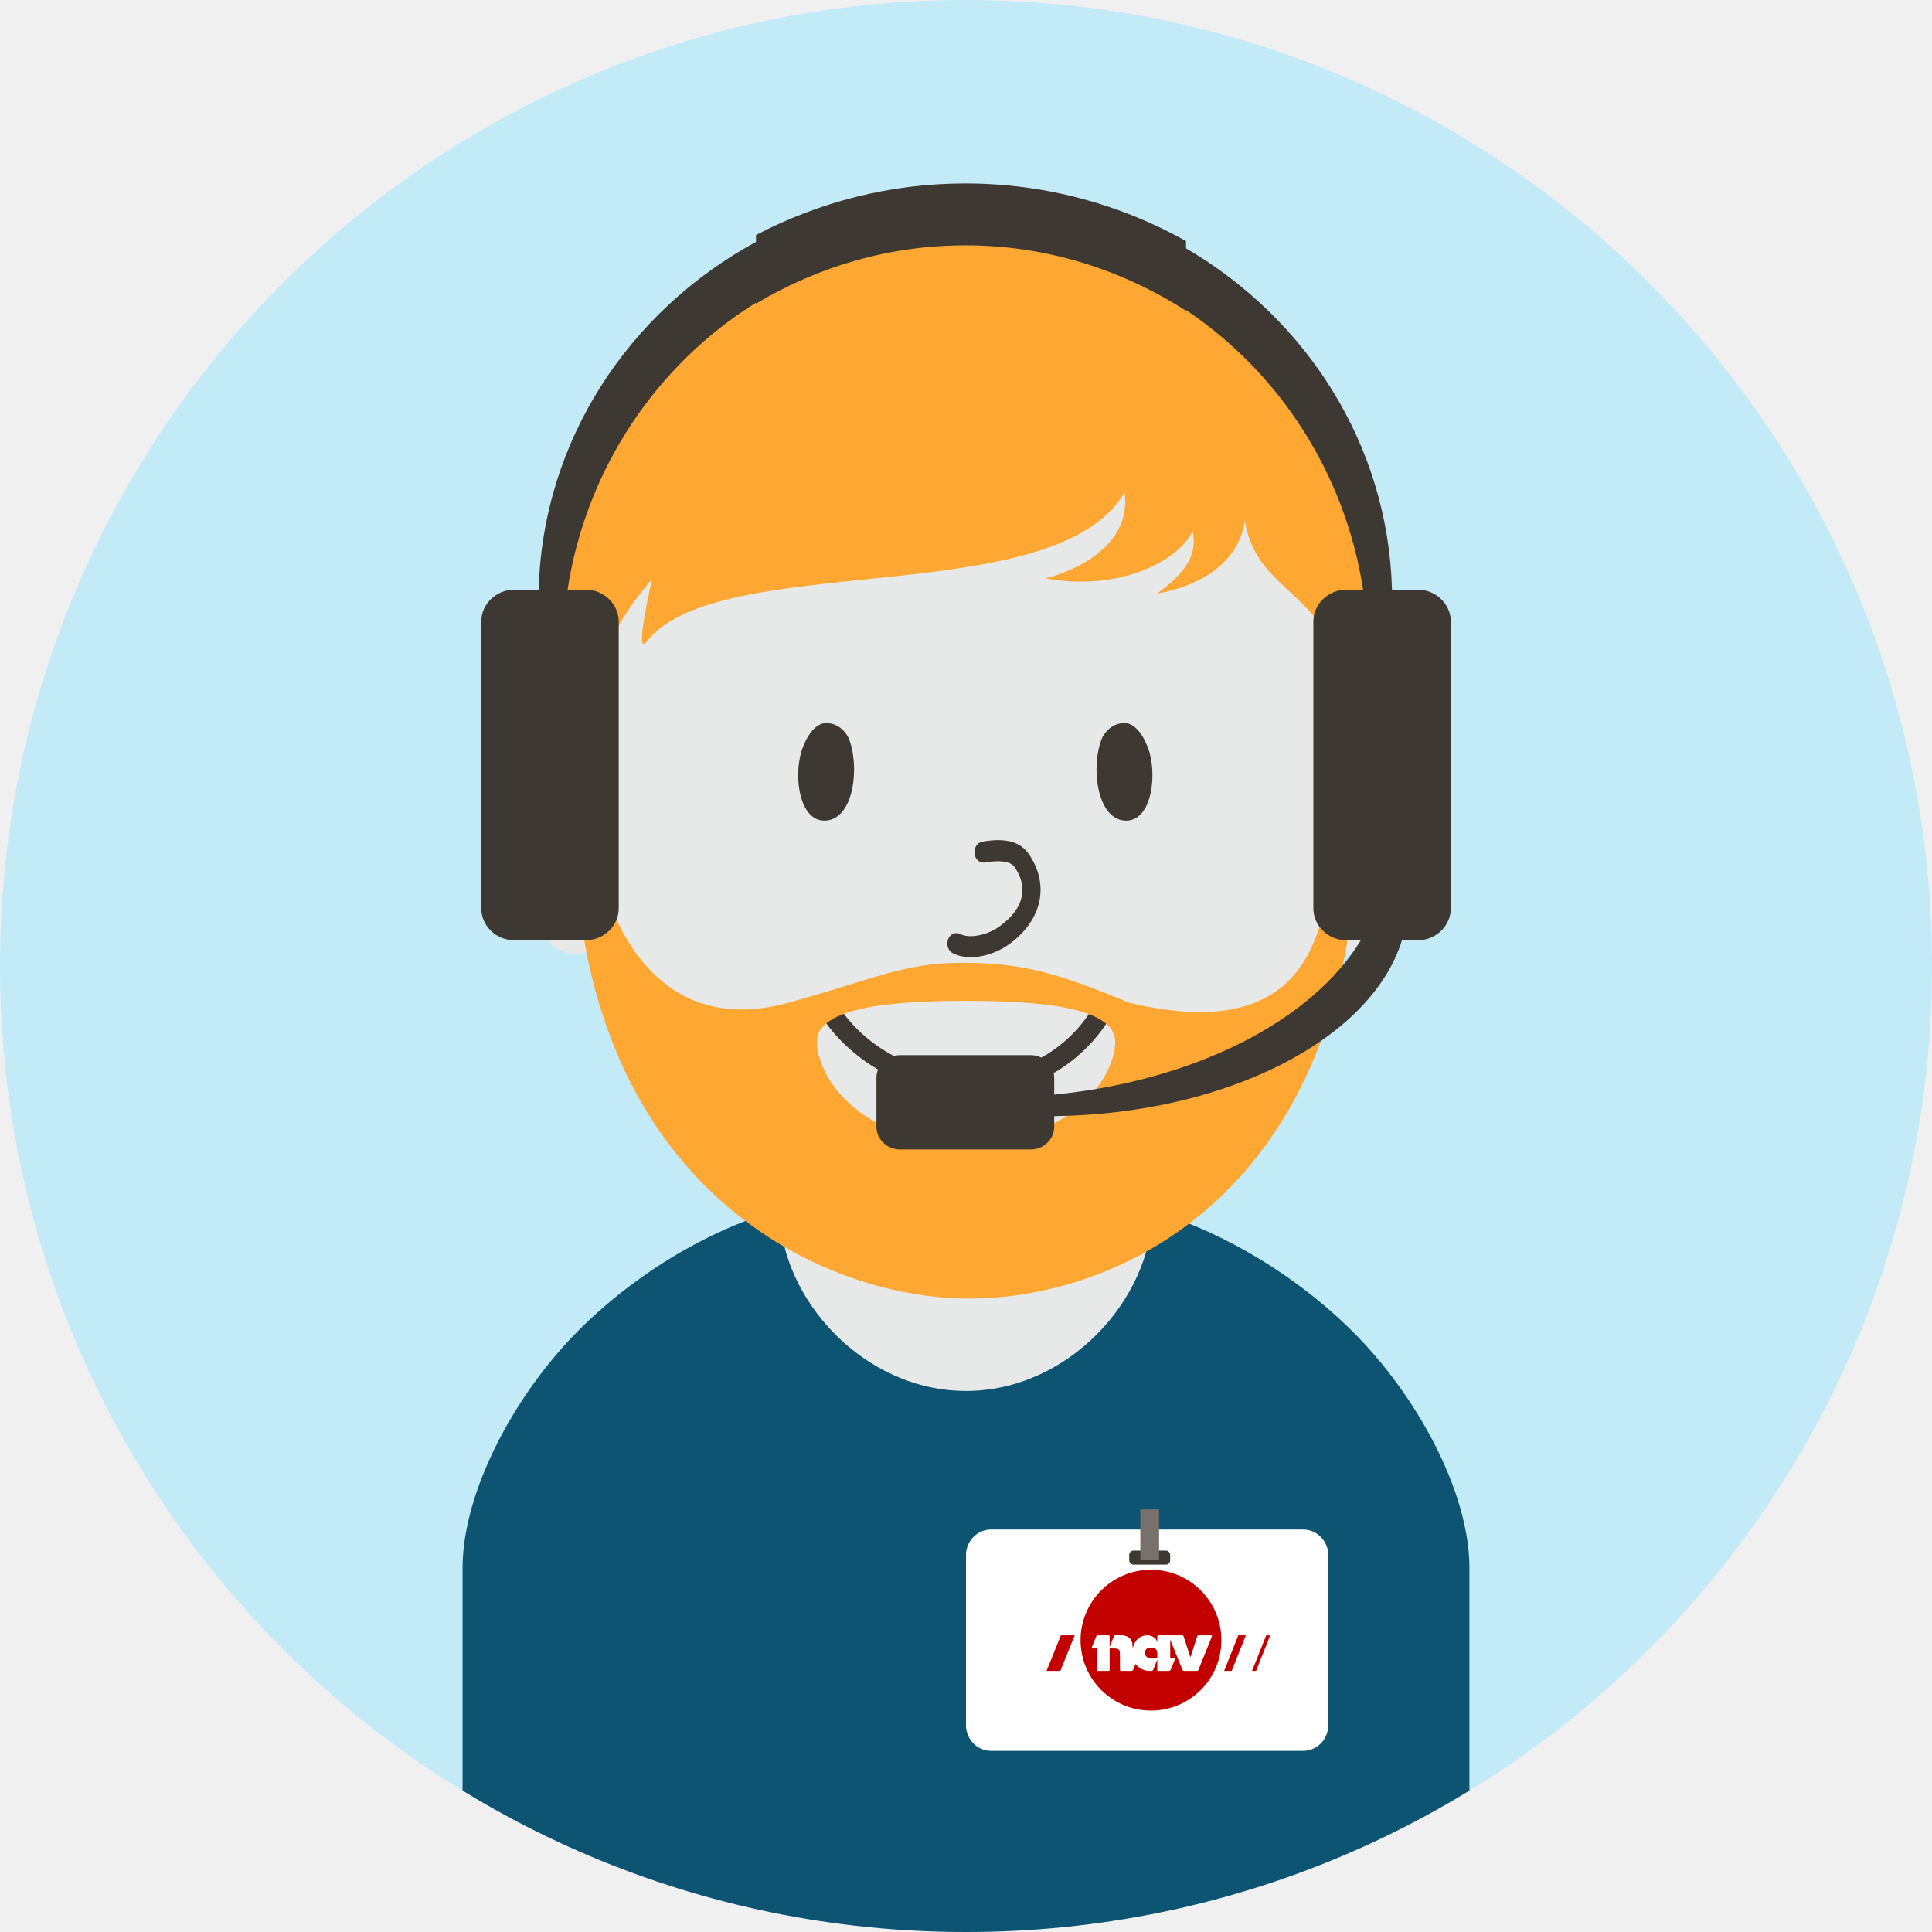
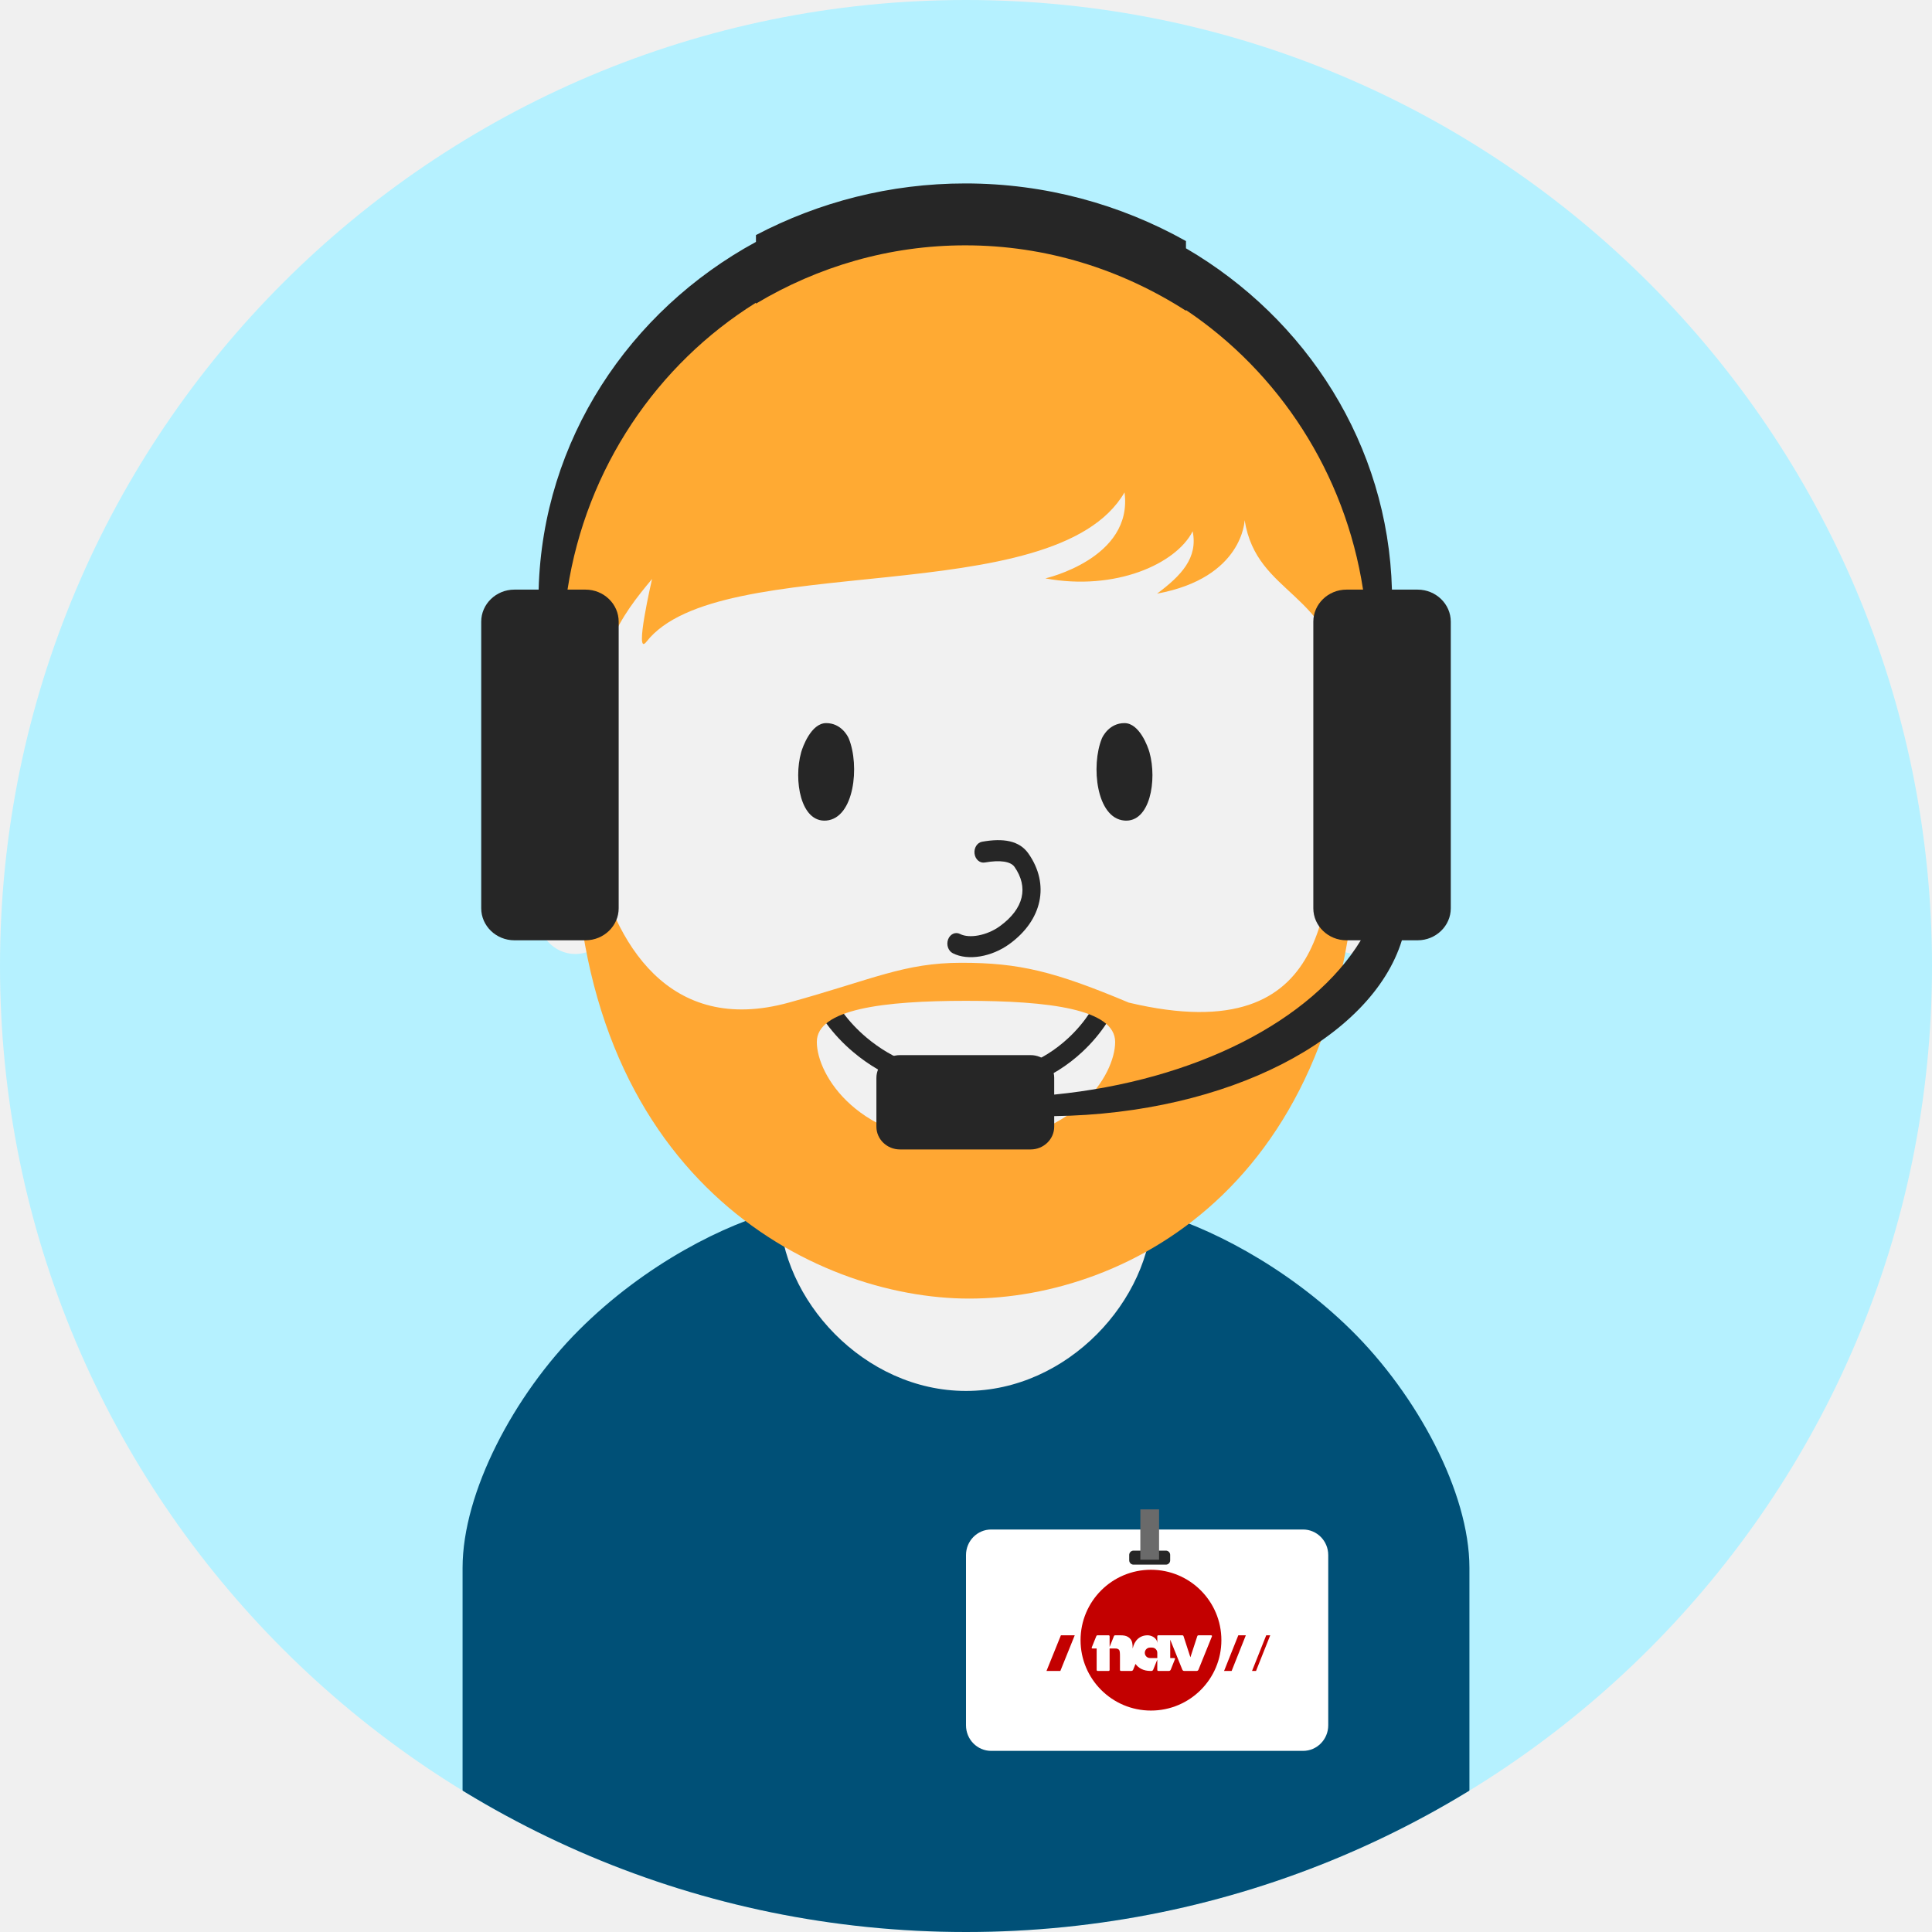
- <svg xmlns="http://www.w3.org/2000/svg" width="80" height="80" viewBox="0 0 80 80" fill="none">
-   <path fill-rule="evenodd" clip-rule="evenodd" d="M40 80C62.091 80 80 62.091 80 40C80 17.909 62.091 0 40 0C17.909 0 0 17.909 0 40C0 62.091 17.909 80 40 80Z" fill="#C2EAF7" />
-   <mask id="mask0" mask-type="alpha" maskUnits="userSpaceOnUse" x="0" y="0" width="80" height="80">
-     <path fill-rule="evenodd" clip-rule="evenodd" d="M40 80C62.091 80 80 62.091 80 40C80 17.909 62.091 0 40 0C17.909 0 0 17.909 0 40C0 62.091 17.909 80 40 80Z" fill="white" />
+ <svg xmlns="http://www.w3.org/2000/svg" width="75" height="75" viewBox="0 0 75 75" fill="none">
+   <path fill-rule="evenodd" clip-rule="evenodd" d="M37.5 75C58.211 75 75 58.211 75 37.5C75 16.789 58.211 0 37.5 0C16.789 0 0 16.789 0 37.5C0 58.211 16.789 75 37.5 75Z" fill="#B5F1FF" />
+   <mask id="mask0_384_6478" style="mask-type:alpha" maskUnits="userSpaceOnUse" x="0" y="0" width="75" height="75">
+     <path fill-rule="evenodd" clip-rule="evenodd" d="M37.5 75C58.211 75 75 58.211 75 37.5C75 16.789 58.211 0 37.5 0C16.789 0 0 16.789 0 37.5C0 58.211 16.789 75 37.5 75Z" fill="white" />
  </mask>
-   <g mask="url(#mask0)">
-     <path fill-rule="evenodd" clip-rule="evenodd" d="M55.227 39.166C53.904 43.649 51.205 47.376 47.724 49.635L47.898 51.57L47.897 51.649L46.059 67.596H34.402L34.353 67.261L32.1 51.621L32.183 49.665C28.701 47.422 25.997 43.715 24.659 39.249C24.417 39.409 24.131 39.502 23.822 39.502C22.941 39.502 22.242 38.741 22.242 37.819V32.602C22.242 31.681 22.939 30.92 23.819 30.918C24.645 21.287 31.528 13.75 39.931 13.75C48.335 13.75 55.219 21.29 56.043 30.924C56.087 30.92 56.132 30.918 56.177 30.918C57.059 30.918 57.757 31.68 57.757 32.602V37.819C57.757 38.742 57.059 39.502 56.177 39.502C55.819 39.502 55.49 39.377 55.227 39.166Z" fill="#E7E9E9" />
-     <path fill-rule="evenodd" clip-rule="evenodd" d="M47.719 50.156C47.649 53.828 44.22 57.596 40 57.596C35.761 57.596 32.321 53.795 32.28 50.108C30.084 50.657 26.731 52.314 23.964 55.083C21.285 57.764 19.154 61.794 19.154 64.921V83.75H60.846V64.921C60.846 61.788 58.669 57.751 55.94 55.067C53.211 52.382 49.93 50.748 47.719 50.156Z" fill="#0C5472" />
-     <path fill-rule="evenodd" clip-rule="evenodd" d="M23.788 32.157C24.336 32.925 24.561 33.038 24.561 32.96V31.39C24.447 27.12 25.747 25.48 27.002 23.974C27.002 23.974 26.239 27.255 26.77 26.573C29.773 22.721 43.681 25.359 46.566 20.388C46.929 23.125 43.288 23.95 43.288 23.95C46.191 24.485 48.705 23.348 49.387 21.999C49.611 23.099 48.922 23.829 47.913 24.581C51.481 23.925 51.538 21.538 51.538 21.538C52.046 24.704 55.181 24.42 55.703 28.672C56.225 32.157 55.703 32.941 56.225 32.941C56.225 32.941 56.997 32.157 56.992 29.855C56.992 17.03 51.538 9.904 40.007 9.904C29.256 9.904 23.021 17.03 23.021 28.43C23.016 30.679 23.788 32.157 23.788 32.157Z" fill="#FFA733" />
-     <path fill-rule="evenodd" clip-rule="evenodd" d="M34.214 33.977C33.15 34.068 32.852 32.305 33.173 31.154C33.233 30.936 33.586 29.942 34.209 29.942C34.832 29.942 35.107 30.485 35.145 30.579C35.603 31.701 35.379 33.878 34.214 33.977" fill="#3E3832" />
-     <path fill-rule="evenodd" clip-rule="evenodd" d="M46.557 33.977C47.621 34.068 47.919 32.305 47.598 31.154C47.538 30.936 47.186 29.942 46.562 29.942C45.939 29.942 45.664 30.485 45.626 30.579C45.168 31.701 45.393 33.878 46.557 33.977" fill="#3E3832" />
-     <path d="M40.779 35.715C41.416 35.601 41.85 35.672 42.006 35.895C42.593 36.735 42.405 37.624 41.397 38.354C40.867 38.738 40.138 38.873 39.752 38.674C39.563 38.577 39.342 38.676 39.259 38.896C39.175 39.115 39.26 39.373 39.449 39.47C40.087 39.799 41.069 39.617 41.792 39.093C43.162 38.101 43.475 36.618 42.586 35.345C42.209 34.807 41.542 34.697 40.665 34.854C40.461 34.891 40.321 35.113 40.353 35.351C40.384 35.588 40.575 35.751 40.779 35.715Z" fill="#3E3832" />
-     <path d="M45.381 41.491C45.344 41.574 45.258 41.732 45.12 41.941C44.887 42.295 44.594 42.649 44.239 42.98C43.179 43.965 41.8 44.535 40.044 44.483C38.332 44.432 36.959 43.871 35.883 42.967C35.487 42.635 35.161 42.279 34.9 41.924C34.746 41.715 34.65 41.557 34.608 41.474C34.507 41.275 34.259 41.194 34.054 41.291C33.848 41.389 33.764 41.63 33.865 41.828C33.926 41.948 34.044 42.143 34.225 42.389C34.523 42.794 34.892 43.196 35.34 43.572C36.555 44.593 38.108 45.228 40.019 45.285C42.009 45.344 43.599 44.687 44.813 43.558C45.218 43.181 45.552 42.777 45.819 42.373C45.981 42.126 46.087 41.931 46.141 41.812C46.232 41.609 46.136 41.372 45.927 41.284C45.717 41.195 45.473 41.288 45.381 41.491Z" fill="#3E3832" />
-     <path fill-rule="evenodd" clip-rule="evenodd" d="M33.824 43.146C33.824 41.78 36.589 41.442 40 41.442C43.412 41.442 46.177 41.78 46.177 43.146C46.177 44.511 44.469 47.331 40 47.331C35.532 47.331 33.824 44.511 33.824 43.146ZM39.816 39.867C37.425 39.867 36.155 40.554 32.663 41.516C27.701 42.884 25.408 39.053 24.598 35.289C24.133 33.129 23.787 34.037 23.787 34.037C23.787 48.791 33.678 53.772 40.132 53.772C46.687 53.772 56.214 48.98 56.214 33.75C56.214 33.411 55.557 33.578 55.441 34.037C54.76 36.737 55.529 43.607 46.741 41.516C43.664 40.224 42.206 39.867 39.816 39.867Z" fill="#FFA733" />
-     <path fill-rule="evenodd" clip-rule="evenodd" d="M31.304 9.733C33.907 8.369 36.851 7.596 39.972 7.596C43.282 7.596 46.395 8.461 49.11 9.982V10.282C54.101 13.194 57.478 18.419 57.639 24.415H58.703C59.457 24.415 60.075 25.012 60.075 25.74V37.61C60.075 38.339 59.457 38.935 58.703 38.935L58.051 38.935C56.791 43.011 50.851 46.116 43.653 46.217V46.654C43.653 47.172 43.215 47.596 42.679 47.596H37.266C36.729 47.596 36.291 47.172 36.291 46.654V44.633C36.291 44.115 36.729 43.691 37.266 43.691H42.679C43.215 43.691 43.653 44.115 43.653 44.633V45.325C49.514 44.743 54.329 42.256 56.349 38.935H55.755C55 38.935 54.383 38.339 54.383 37.61V25.74C54.383 25.012 55 24.415 55.755 24.415H56.443C55.696 19.578 52.957 15.417 49.11 12.838V12.868C46.429 11.149 43.307 10.159 39.972 10.159C36.83 10.159 33.877 11.036 31.304 12.574V12.534C27.211 15.083 24.278 19.383 23.501 24.415H24.248C25.002 24.415 25.62 25.012 25.62 25.74V37.61C25.62 38.339 25.002 38.935 24.248 38.935H21.3C20.545 38.935 19.928 38.339 19.928 37.61V25.74C19.928 25.012 20.545 24.415 21.3 24.415H22.305C22.471 18.233 26.055 12.87 31.304 10.017V9.733Z" fill="#3E3832" />
-     <path fill-rule="evenodd" clip-rule="evenodd" d="M53.956 72.5H41.043C40.467 72.5 40 72.026 40 71.441V64.393C40 63.808 40.467 63.334 41.043 63.334H53.956C54.533 63.334 55 63.808 55 64.393V71.441C55 72.026 54.533 72.5 53.956 72.5" fill="white" />
-     <path fill-rule="evenodd" clip-rule="evenodd" d="M48.275 64.788H46.937C46.838 64.788 46.758 64.709 46.758 64.61V64.386C46.758 64.288 46.838 64.207 46.937 64.207H48.275C48.374 64.207 48.454 64.288 48.454 64.386V64.61C48.454 64.709 48.374 64.788 48.275 64.788" fill="#3E3832" />
-     <path fill-rule="evenodd" clip-rule="evenodd" d="M47.219 64.583H47.994V62.5H47.219V64.583Z" fill="#78706A" />
-     <path fill-rule="evenodd" clip-rule="evenodd" d="M47.659 70.831C46.05 70.831 44.744 69.526 44.744 67.916C44.744 66.306 46.05 65 47.659 65C49.27 65 50.575 66.306 50.575 67.916C50.575 69.526 49.27 70.831 47.659 70.831Z" fill="#C30000" />
-     <path fill-rule="evenodd" clip-rule="evenodd" d="M43.334 69.189L43.93 67.714H44.502L43.907 69.189H43.334Z" fill="#C30000" />
-     <path fill-rule="evenodd" clip-rule="evenodd" d="M50.688 69.189L51.276 67.714H51.588L51 69.189H50.688Z" fill="#C30000" />
-     <path fill-rule="evenodd" clip-rule="evenodd" d="M51.844 69.189L52.432 67.714H52.598L52.01 69.189H51.844Z" fill="#C30000" />
-     <path fill-rule="evenodd" clip-rule="evenodd" d="M50.146 67.714H49.628C49.628 67.714 49.592 67.714 49.579 67.745L49.292 68.624L49.006 67.745C48.993 67.714 48.957 67.714 48.957 67.714H47.961C47.939 67.714 47.921 67.732 47.921 67.753V68.052C47.921 67.815 47.669 67.714 47.522 67.714C47.192 67.714 46.971 67.931 46.902 68.262C46.898 68.043 46.88 67.964 46.821 67.883C46.794 67.844 46.755 67.811 46.712 67.784C46.624 67.732 46.545 67.714 46.376 67.714H46.176C46.176 67.714 46.141 67.714 46.128 67.745L45.947 68.195V67.753C45.947 67.732 45.929 67.714 45.907 67.714H45.446C45.446 67.714 45.41 67.714 45.398 67.745L45.209 68.213C45.209 68.213 45.19 68.259 45.233 68.259H45.41V69.149C45.41 69.171 45.428 69.189 45.45 69.189H45.907C45.929 69.189 45.947 69.171 45.947 69.149V68.259H46.125C46.227 68.259 46.248 68.262 46.288 68.281C46.312 68.29 46.334 68.308 46.346 68.329C46.37 68.374 46.376 68.429 46.376 68.589V69.149C46.376 69.171 46.393 69.189 46.415 69.189H46.853C46.853 69.189 46.903 69.189 46.922 69.14L47.019 68.9C47.148 69.081 47.361 69.189 47.625 69.189H47.683C47.683 69.189 47.732 69.189 47.752 69.14L47.921 68.721V69.149C47.921 69.171 47.939 69.189 47.961 69.189H48.408C48.408 69.189 48.457 69.189 48.477 69.14C48.477 69.14 48.656 68.696 48.657 68.693H48.657C48.664 68.656 48.617 68.656 48.617 68.656H48.457V67.894L48.959 69.14C48.979 69.189 49.029 69.189 49.029 69.189H49.557C49.557 69.189 49.606 69.189 49.626 69.14L50.182 67.762C50.202 67.714 50.146 67.714 50.146 67.714V67.714ZM47.921 68.656H47.621C47.501 68.656 47.404 68.559 47.404 68.439C47.404 68.32 47.501 68.222 47.621 68.222H47.705C47.824 68.222 47.921 68.32 47.921 68.439V68.656Z" fill="white" />
+   <g mask="url(#mask0_384_6478)">
+     <path fill-rule="evenodd" clip-rule="evenodd" d="M51.776 36.718C50.535 40.921 48.005 44.415 44.742 46.533L44.905 48.347L44.904 48.421L43.181 63.371H32.252L32.207 63.057L30.094 48.395L30.172 46.561C26.908 44.459 24.373 40.983 23.118 36.796C22.892 36.946 22.623 37.034 22.334 37.034C21.507 37.034 20.852 36.32 20.852 35.456V30.564C20.852 29.701 21.506 28.988 22.331 28.986C23.105 19.956 29.558 12.891 37.435 12.891C45.315 12.891 51.768 19.959 52.541 28.991C52.582 28.988 52.624 28.986 52.666 28.986C53.494 28.986 54.148 29.7 54.148 30.564V35.456C54.148 36.321 53.494 37.034 52.666 37.034C52.33 37.034 52.023 36.916 51.776 36.718Z" fill="#F1F1F1" />
+     <path fill-rule="evenodd" clip-rule="evenodd" d="M44.737 47.022C44.671 50.464 41.456 53.996 37.5 53.996C33.526 53.996 30.301 50.434 30.262 46.977C28.203 47.492 25.061 49.045 22.467 51.641C19.955 54.154 17.957 57.933 17.957 60.864V78.516H57.043V60.864C57.043 57.927 55.002 54.142 52.444 51.625C49.886 49.109 46.809 47.577 44.737 47.022Z" fill="#005077" />
+     <path fill-rule="evenodd" clip-rule="evenodd" d="M22.3 30.147C22.814 30.867 23.024 30.973 23.024 30.9V29.428C22.918 25.425 24.137 23.888 25.313 22.476C25.313 22.476 24.598 25.552 25.095 24.912C27.911 21.301 40.949 23.774 43.654 19.114C43.995 21.679 40.581 22.453 40.581 22.453C43.302 22.954 45.66 21.889 46.299 20.624C46.509 21.656 45.863 22.34 44.917 23.045C48.262 22.43 48.316 20.192 48.316 20.192C48.792 23.16 51.731 22.894 52.221 26.881C52.71 30.147 52.221 30.882 52.71 30.882C52.71 30.882 53.434 30.147 53.429 27.989C53.429 15.965 48.316 9.285 37.505 9.285C27.427 9.285 21.581 15.965 21.581 26.653C21.576 28.762 22.3 30.147 22.3 30.147Z" fill="#FFAA33" />
+     <path fill-rule="evenodd" clip-rule="evenodd" d="M32.077 31.854C31.079 31.938 30.8 30.286 31.1 29.207C31.157 29.002 31.487 28.071 32.072 28.071C32.656 28.071 32.913 28.58 32.949 28.667C33.379 29.72 33.168 31.761 32.077 31.854Z" fill="#262626" />
+     <path fill-rule="evenodd" clip-rule="evenodd" d="M43.647 31.854C44.645 31.938 44.924 30.286 44.623 29.207C44.567 29.002 44.237 28.071 43.652 28.071C43.068 28.071 42.81 28.58 42.774 28.667C42.345 29.72 42.556 31.761 43.647 31.854Z" fill="#262626" />
+     <path d="M38.232 33.482C38.828 33.376 39.236 33.443 39.382 33.651C39.932 34.439 39.756 35.273 38.811 35.957C38.315 36.316 37.631 36.443 37.269 36.257C37.092 36.165 36.885 36.258 36.806 36.465C36.728 36.671 36.808 36.912 36.985 37.003C37.583 37.311 38.503 37.141 39.181 36.65C40.466 35.72 40.76 34.329 39.925 33.136C39.572 32.631 38.947 32.529 38.125 32.676C37.934 32.71 37.802 32.918 37.832 33.141C37.861 33.364 38.04 33.517 38.232 33.482Z" fill="#262626" />
+     <path d="M42.546 38.898C42.511 38.975 42.431 39.124 42.301 39.32C42.083 39.651 41.808 39.984 41.475 40.294C40.481 41.218 39.188 41.752 37.542 41.703C35.938 41.655 34.651 41.129 33.641 40.281C33.271 39.97 32.965 39.636 32.72 39.304C32.576 39.108 32.486 38.959 32.447 38.882C32.352 38.696 32.119 38.619 31.927 38.711C31.734 38.802 31.655 39.028 31.75 39.214C31.806 39.326 31.918 39.509 32.087 39.74C32.366 40.119 32.712 40.497 33.132 40.849C34.271 41.806 35.727 42.401 37.519 42.455C39.384 42.51 40.876 41.894 42.013 40.836C42.393 40.482 42.706 40.104 42.956 39.724C43.108 39.493 43.207 39.31 43.258 39.198C43.344 39.008 43.254 38.786 43.057 38.703C42.861 38.62 42.632 38.707 42.546 38.898Z" fill="#262626" />
+     <path fill-rule="evenodd" clip-rule="evenodd" d="M31.709 40.449C31.709 39.169 34.302 38.852 37.5 38.852C40.698 38.852 43.29 39.169 43.29 40.449C43.29 41.729 41.689 44.373 37.5 44.373C33.311 44.373 31.709 41.729 31.709 40.449ZM37.327 37.375C35.086 37.375 33.895 38.019 30.621 38.921C25.969 40.203 23.82 36.612 23.06 33.083C22.624 31.058 22.3 31.91 22.3 31.91C22.3 45.741 31.573 50.411 37.623 50.411C43.769 50.411 52.7 45.919 52.7 31.641C52.7 31.323 52.085 31.479 51.976 31.91C51.337 34.44 52.058 40.881 43.819 38.921C40.935 37.71 39.568 37.375 37.327 37.375Z" fill="#FFA733" />
+     <path fill-rule="evenodd" clip-rule="evenodd" d="M29.346 9.125C31.786 7.846 34.546 7.121 37.473 7.121C40.576 7.121 43.494 7.932 46.039 9.358V9.639C50.719 12.369 53.884 17.268 54.035 22.889H55.033C55.74 22.889 56.319 23.448 56.319 24.132V35.26C56.319 35.943 55.74 36.502 55.033 36.502H54.421C53.24 40.323 47.672 43.234 40.924 43.328V43.739C40.924 44.224 40.513 44.621 40.011 44.621H34.935C34.432 44.621 34.022 44.224 34.022 43.739V41.843C34.022 41.358 34.432 40.96 34.935 40.96H40.011C40.513 40.96 40.924 41.358 40.924 41.843V42.492C46.418 41.947 50.932 39.615 52.826 36.502H52.269C51.562 36.502 50.983 35.943 50.983 35.26V24.132C50.983 23.448 51.562 22.889 52.269 22.889H52.914C52.214 18.354 49.646 14.454 46.039 12.035V12.064C43.526 10.452 40.6 9.524 37.473 9.524C34.527 9.524 31.758 10.346 29.346 11.788V11.751C25.509 14.141 22.759 18.172 22.031 22.889H22.731C23.438 22.889 24.017 23.448 24.017 24.132V35.26C24.017 35.943 23.438 36.502 22.731 36.502H19.967C19.26 36.502 18.681 35.943 18.681 35.26V24.132C18.681 23.448 19.26 22.889 19.967 22.889H20.91C21.065 17.093 24.426 12.065 29.346 9.391V9.125Z" fill="#262626" />
+     <path fill-rule="evenodd" clip-rule="evenodd" d="M50.584 67.969H38.478C37.937 67.969 37.5 67.525 37.5 66.976V60.368C37.5 59.82 37.937 59.375 38.478 59.375H50.584C51.124 59.375 51.562 59.82 51.562 60.368V66.976C51.562 67.525 51.124 67.969 50.584 67.969Z" fill="white" />
+     <path fill-rule="evenodd" clip-rule="evenodd" d="M45.259 60.739H44.004C43.911 60.739 43.836 60.665 43.836 60.572V60.362C43.836 60.27 43.911 60.195 44.004 60.195H45.259C45.352 60.195 45.426 60.27 45.426 60.362V60.572C45.426 60.665 45.352 60.739 45.259 60.739Z" fill="#262626" />
+     <path fill-rule="evenodd" clip-rule="evenodd" d="M44.268 60.547H44.995V58.594H44.268V60.547Z" fill="#6A6A6A" />
+     <path fill-rule="evenodd" clip-rule="evenodd" d="M44.68 66.404C43.171 66.404 41.947 65.181 41.947 63.671C41.947 62.161 43.171 60.938 44.68 60.938C46.19 60.938 47.414 62.161 47.414 63.671C47.414 65.181 46.19 66.404 44.68 66.404Z" fill="#C30000" />
+     <path fill-rule="evenodd" clip-rule="evenodd" d="M40.625 64.865L41.184 63.482H41.721L41.163 64.865H40.625Z" fill="#C30000" />
+     <path fill-rule="evenodd" clip-rule="evenodd" d="M47.519 64.865L48.071 63.482H48.363L47.812 64.865H47.519Z" fill="#C30000" />
+     <path fill-rule="evenodd" clip-rule="evenodd" d="M48.604 64.865L49.155 63.482H49.31L48.759 64.865H48.604Z" fill="#C30000" />
+     <path fill-rule="evenodd" clip-rule="evenodd" d="M47.011 63.482H46.526C46.526 63.482 46.492 63.482 46.48 63.511L46.211 64.335L45.943 63.511C45.931 63.482 45.897 63.482 45.897 63.482H44.963C44.943 63.482 44.926 63.499 44.926 63.519V63.798C44.926 63.577 44.69 63.482 44.551 63.482C44.242 63.482 44.035 63.686 43.971 63.995C43.967 63.79 43.95 63.716 43.895 63.641C43.869 63.604 43.832 63.573 43.792 63.547C43.71 63.499 43.636 63.482 43.477 63.482H43.29C43.29 63.482 43.256 63.482 43.244 63.511L43.075 63.933V63.519C43.075 63.499 43.058 63.482 43.038 63.482H42.605C42.605 63.482 42.572 63.482 42.56 63.511L42.383 63.949C42.383 63.949 42.366 63.993 42.406 63.993H42.572V64.828C42.572 64.848 42.588 64.865 42.609 64.865H43.038C43.058 64.865 43.075 64.848 43.075 64.828V63.993H43.242C43.337 63.993 43.358 63.996 43.395 64.013C43.417 64.022 43.438 64.039 43.449 64.058C43.471 64.101 43.477 64.152 43.477 64.303V64.828C43.477 64.848 43.493 64.865 43.514 64.865H43.925C43.925 64.865 43.971 64.865 43.989 64.819L44.08 64.594C44.201 64.763 44.401 64.865 44.648 64.865H44.702C44.702 64.865 44.749 64.865 44.767 64.819L44.926 64.426V64.828C44.926 64.848 44.943 64.865 44.963 64.865H45.382C45.382 64.865 45.428 64.865 45.447 64.819C45.447 64.819 45.614 64.403 45.615 64.399H45.615C45.622 64.365 45.578 64.365 45.578 64.365H45.428V63.651L45.899 64.819C45.917 64.865 45.964 64.865 45.964 64.865H46.459C46.459 64.865 46.505 64.865 46.524 64.819L47.046 63.527C47.064 63.482 47.011 63.482 47.011 63.482ZM44.926 64.365H44.644C44.532 64.365 44.441 64.274 44.441 64.162C44.441 64.05 44.532 63.959 44.644 63.959H44.723C44.835 63.959 44.926 64.05 44.926 64.162V64.365Z" fill="white" />
  </g>
</svg>
